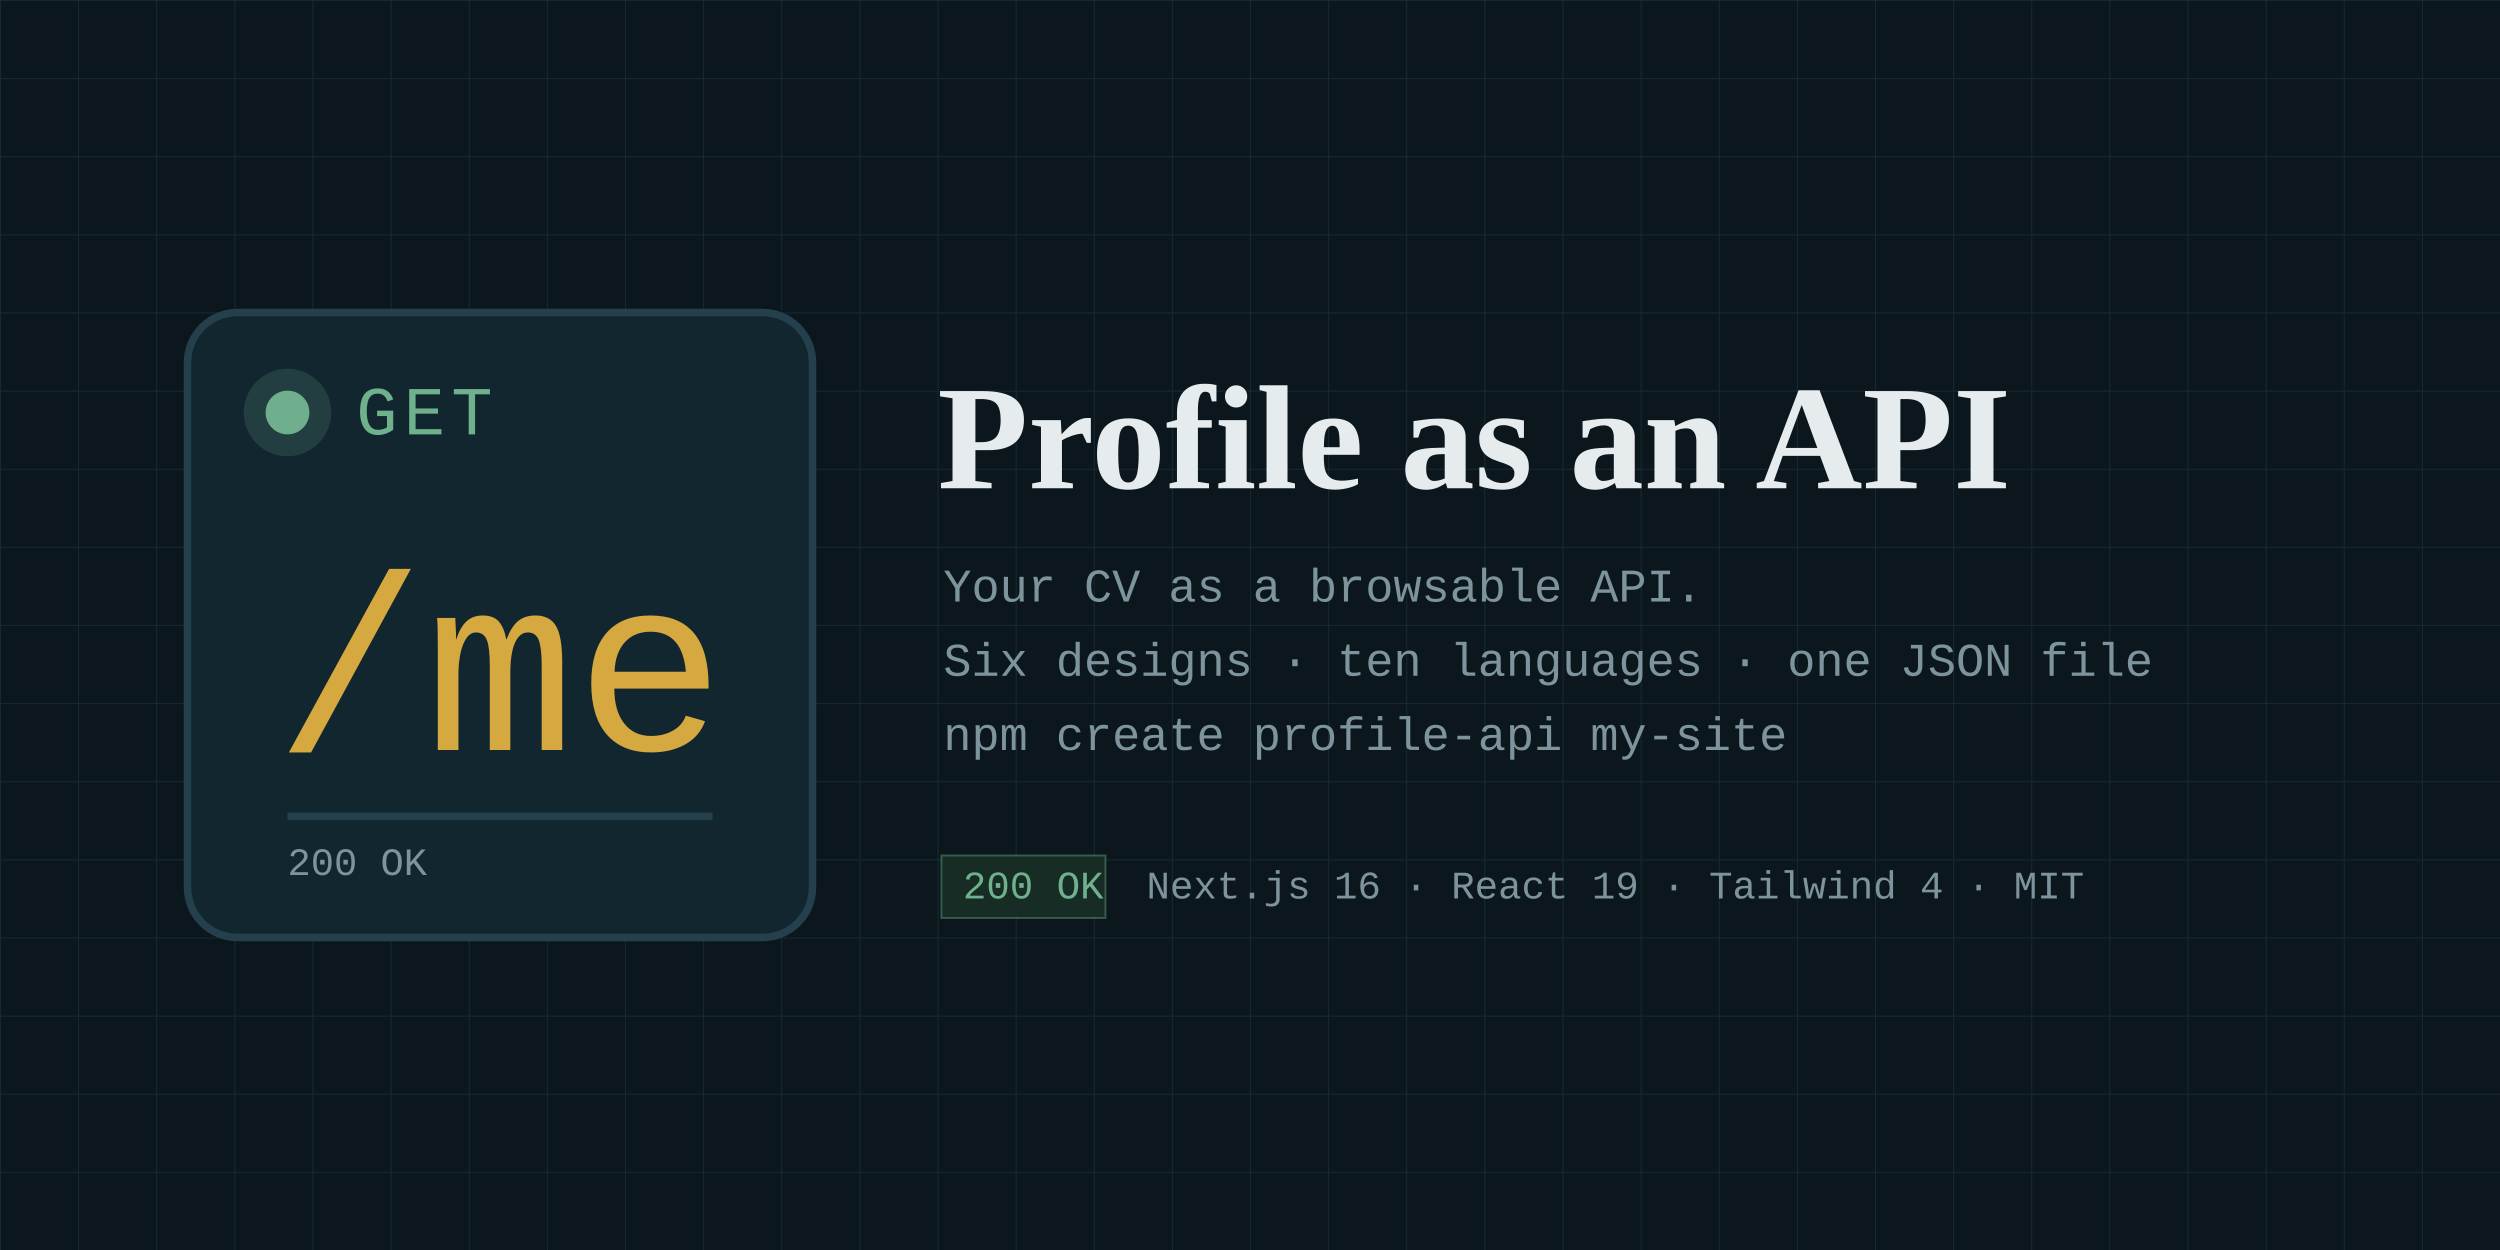
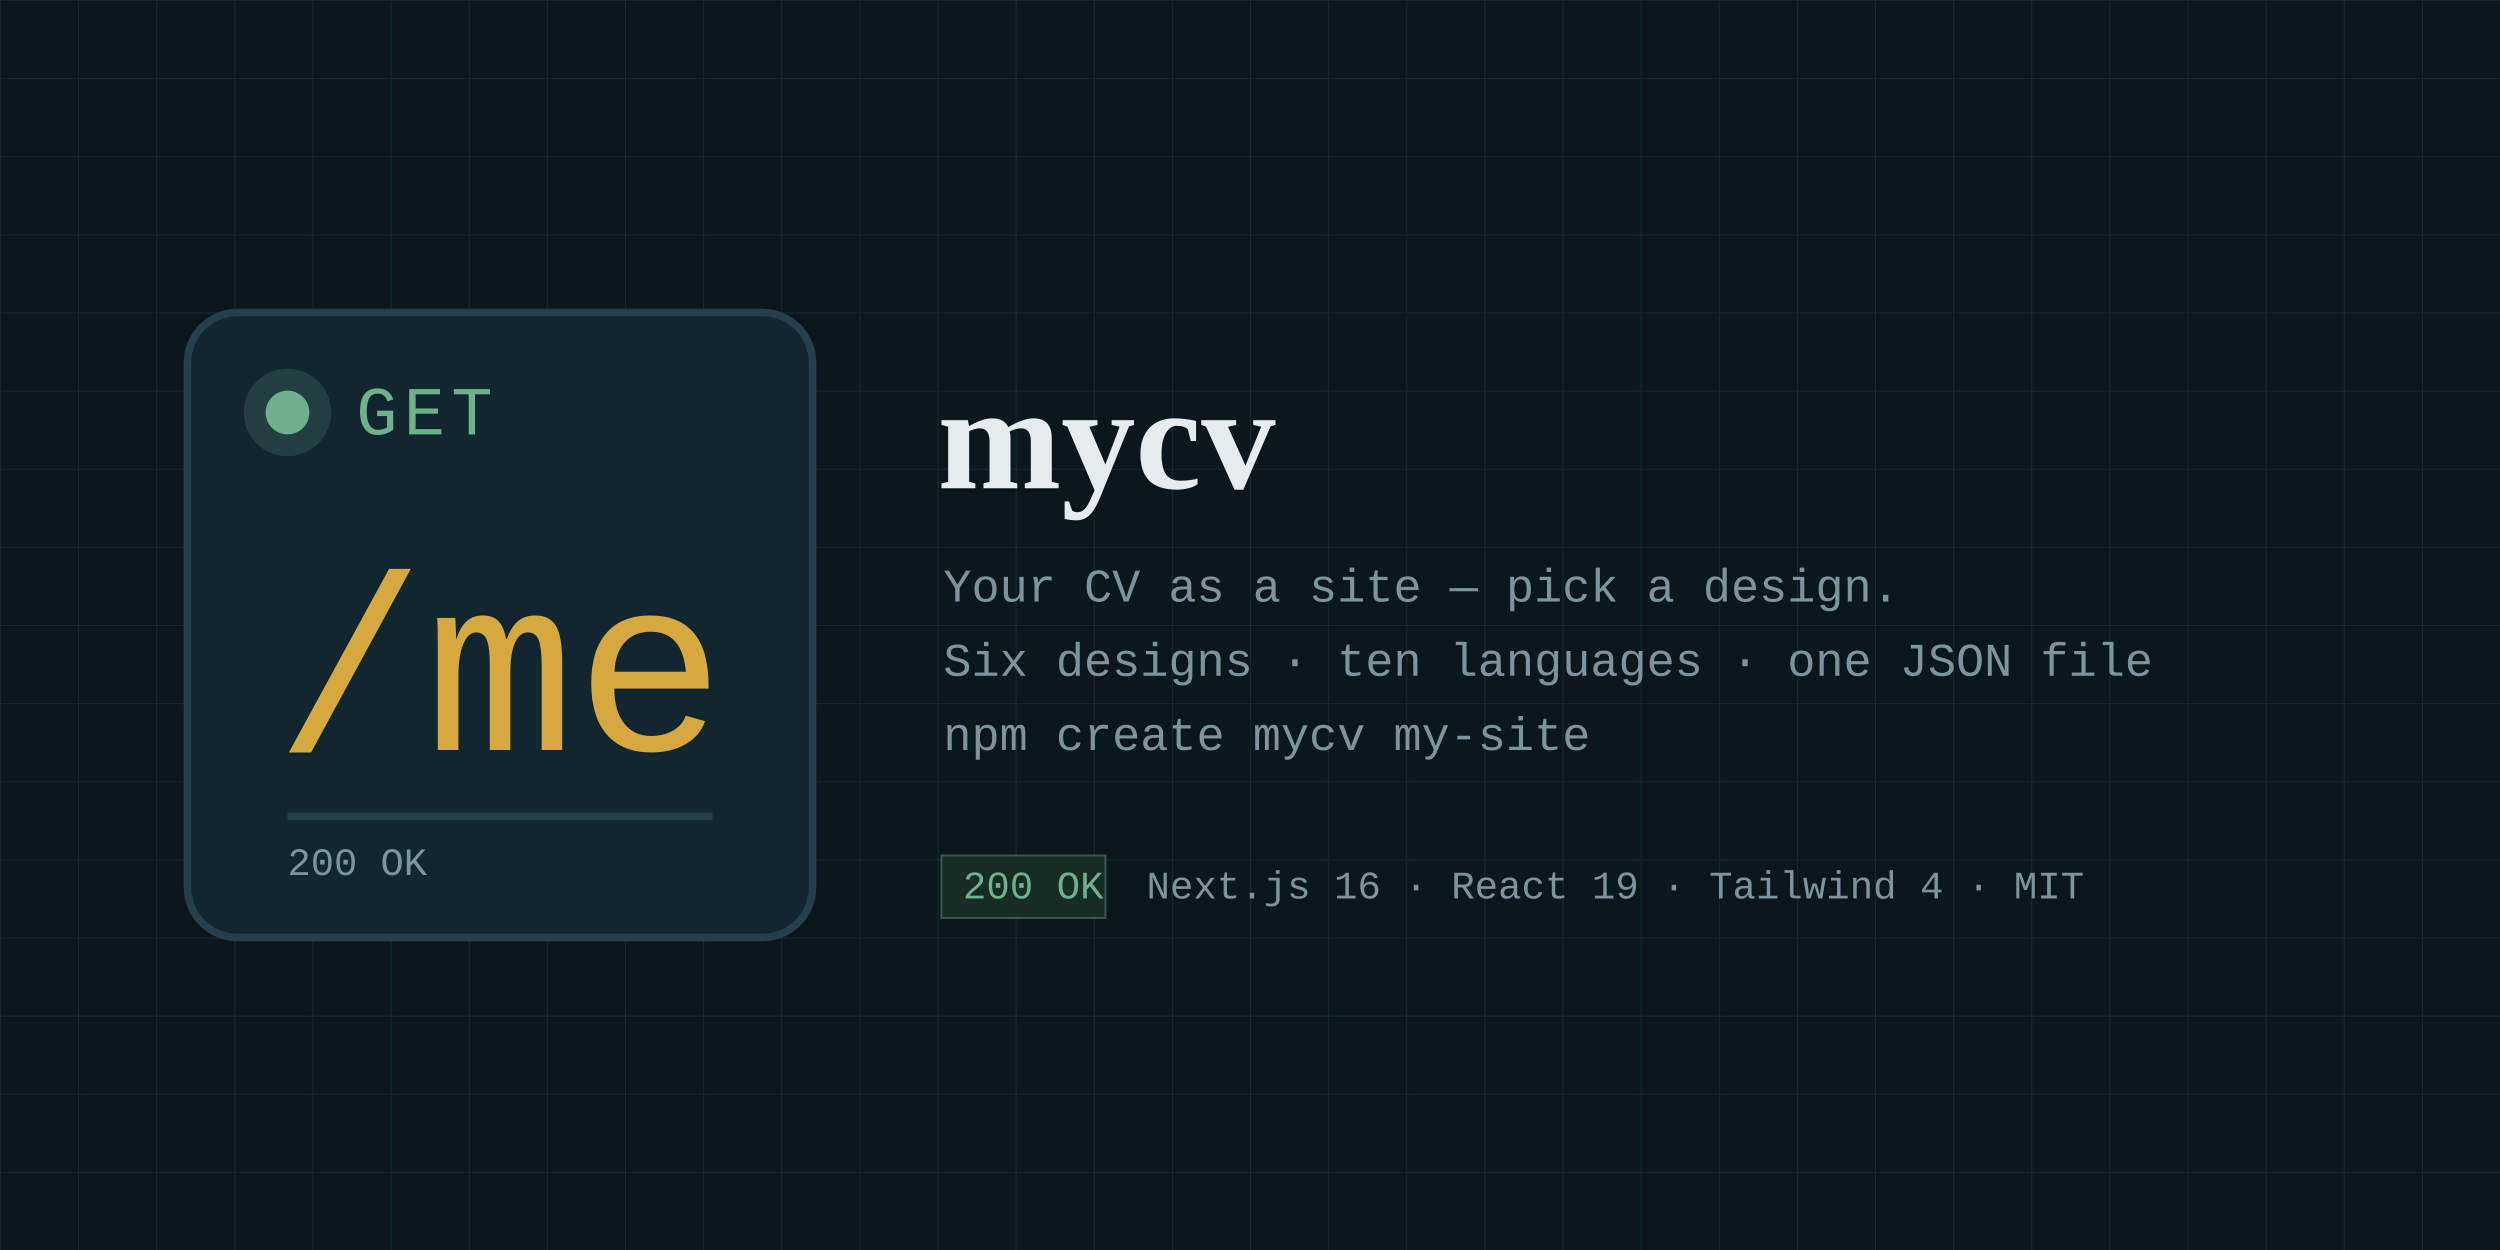
<svg xmlns="http://www.w3.org/2000/svg" width="1280" height="640" viewBox="0 0 1280 640">
  <defs>
    <pattern id="g" width="40" height="40" patternUnits="userSpaceOnUse">
      <path d="M 40 0 L 0 0 0 40" fill="none" stroke="#24404c" stroke-opacity="0.45" stroke-width="1" />
    </pattern>
  </defs>
  <rect width="1280" height="640" fill="#0b171d" />
  <rect width="1280" height="640" fill="url(#g)" />
  <g transform="translate(96,160)">
    <rect width="320" height="320" rx="25.6" fill="#122630" stroke="#24404c" stroke-width="3.84" />
    <circle cx="51.2" cy="51.2" r="11.2" fill="#6fb08d" />
    <circle cx="51.2" cy="51.2" r="22.4" fill="#6fb08d" fill-opacity="0.18" />
    <text x="86.4" y="62.4" font-family="ui-monospace, SFMono-Regular, Menlo, Consolas, 'Liberation Mono', monospace" font-size="35.2" font-weight="500" fill="#6fb08d" letter-spacing="3.2">GET</text>
    <text x="160.0" y="224.0" text-anchor="middle" font-family="ui-monospace, SFMono-Regular, Menlo, Consolas, 'Liberation Mono', monospace" font-size="128.0" font-weight="500" fill="#d5a93f">/me</text>
    <rect x="51.2" y="256.0" width="217.6" height="3.84" fill="#24404c" />
    <text x="51.2" y="288.0" font-family="ui-monospace, SFMono-Regular, Menlo, Consolas, 'Liberation Mono', monospace" font-size="19.84" fill="#7d949d">200 OK</text>
  </g>
-   <text x="480" y="250" font-family="Georgia, 'Times New Roman', serif" font-size="76" font-weight="600" fill="#e6ecee">Profile as an API</text>
-   <text x="483" y="308" font-family="ui-monospace, SFMono-Regular, Menlo, Consolas, 'Liberation Mono', monospace" font-size="24" fill="#7d949d">Your CV as a browsable API.</text>
+   <text x="480" y="250" font-family="Georgia, 'Times New Roman', serif" font-size="76" font-weight="600" fill="#e6ecee">mycv</text>
+   <text x="483" y="308" font-family="ui-monospace, SFMono-Regular, Menlo, Consolas, 'Liberation Mono', monospace" font-size="24" fill="#7d949d">Your CV as a site — pick a design.</text>
  <text x="483" y="346" font-family="ui-monospace, SFMono-Regular, Menlo, Consolas, 'Liberation Mono', monospace" font-size="24" fill="#7d949d">Six designs · ten languages · one JSON file</text>
-   <text x="483" y="384" font-family="ui-monospace, SFMono-Regular, Menlo, Consolas, 'Liberation Mono', monospace" font-size="24" fill="#7d949d">npm create profile-api my-site</text>
+   <text x="483" y="384" font-family="ui-monospace, SFMono-Regular, Menlo, Consolas, 'Liberation Mono', monospace" font-size="24" fill="#7d949d">npm create mycv my-site</text>
  <g font-family="ui-monospace, SFMono-Regular, Menlo, Consolas, 'Liberation Mono', monospace" font-size="20" transform="translate(483,460)">
    <rect x="-1" y="-22" width="84" height="32" fill="#172c24" stroke="#6fb08d" stroke-opacity="0.4" />
    <text x="10" y="0" fill="#6fb08d">200 OK</text>
    <text x="104" y="0" fill="#7d949d">Next.js 16 · React 19 · Tailwind 4 · MIT</text>
  </g>
</svg>
